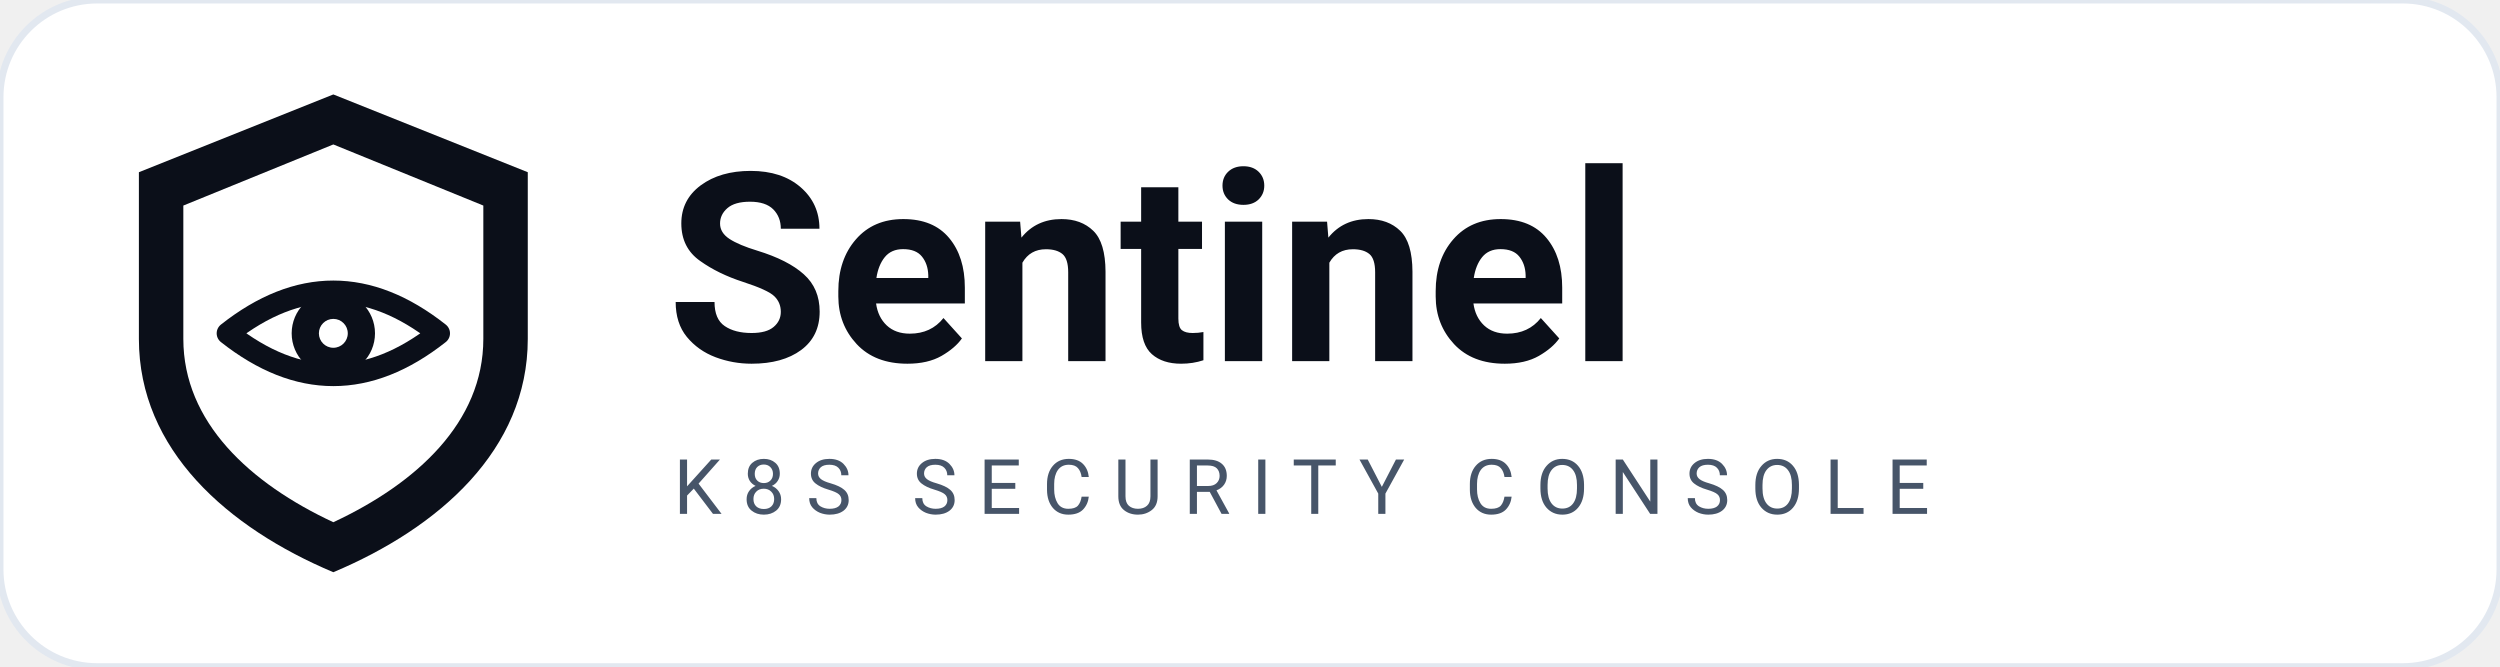
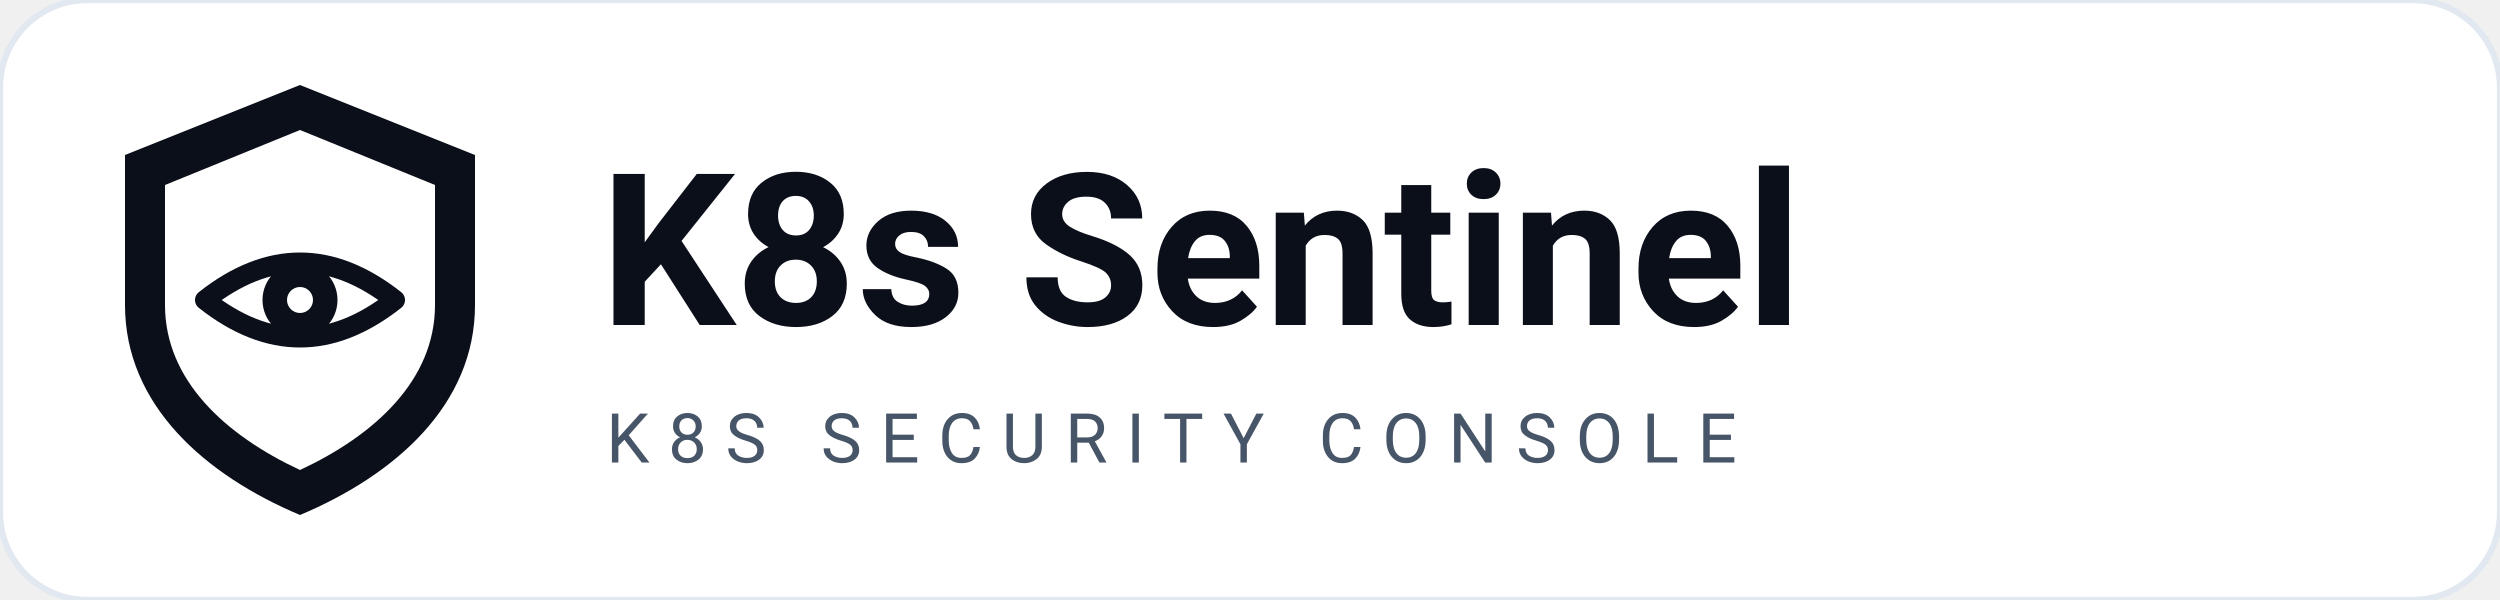
- <svg xmlns="http://www.w3.org/2000/svg" width="360" height="96" viewBox="0 0 360 96" fill="none" role="img" aria-label="Sentinel">
-   <rect width="360" height="96" rx="14" fill="#FFFFFF" stroke="#E2E8F0" />
+ <svg xmlns="http://www.w3.org/2000/svg" width="400" height="96" viewBox="0 0 400 96" fill="none" role="img" aria-label="K8s Sentinel">
+   <rect width="400" height="96" rx="14" fill="#FFFFFF" stroke="#E2E8F0" />
  <g transform="translate(8,8) scale(0.8)">
    <path d="M50 7 L85 21 V51 C85 71 69 85 50 93 C31 85 15 71 15 51 V21 Z" fill="#0B0F19" />
    <path d="M50 16 L77 27 V51 C77 66 65 77 50 84 C35 77 23 66 23 51 V27 Z" fill="#FFFFFF" />
    <path d="M31 50 Q50 35 69 50 Q50 65 31 50 Z" fill="none" stroke="#0B0F19" stroke-width="4" stroke-linejoin="round" />
    <circle cx="50" cy="50" r="7.5" fill="#0B0F19" />
    <circle cx="50" cy="50" r="2.6" fill="#FFFFFF" />
  </g>
-   <text x="96" y="52" font-family="-apple-system,Segoe UI,Roboto,sans-serif" font-size="38" font-weight="600" fill="#0B0F19">Sentinel</text>
+   <text x="96" y="52" font-family="-apple-system,Segoe UI,Roboto,sans-serif" font-size="34" font-weight="600" fill="#0B0F19">K8s Sentinel</text>
  <text x="97" y="74" font-family="-apple-system,Segoe UI,Roboto,sans-serif" font-size="11" letter-spacing="3" fill="#475569">K8S SECURITY CONSOLE</text>
</svg>
